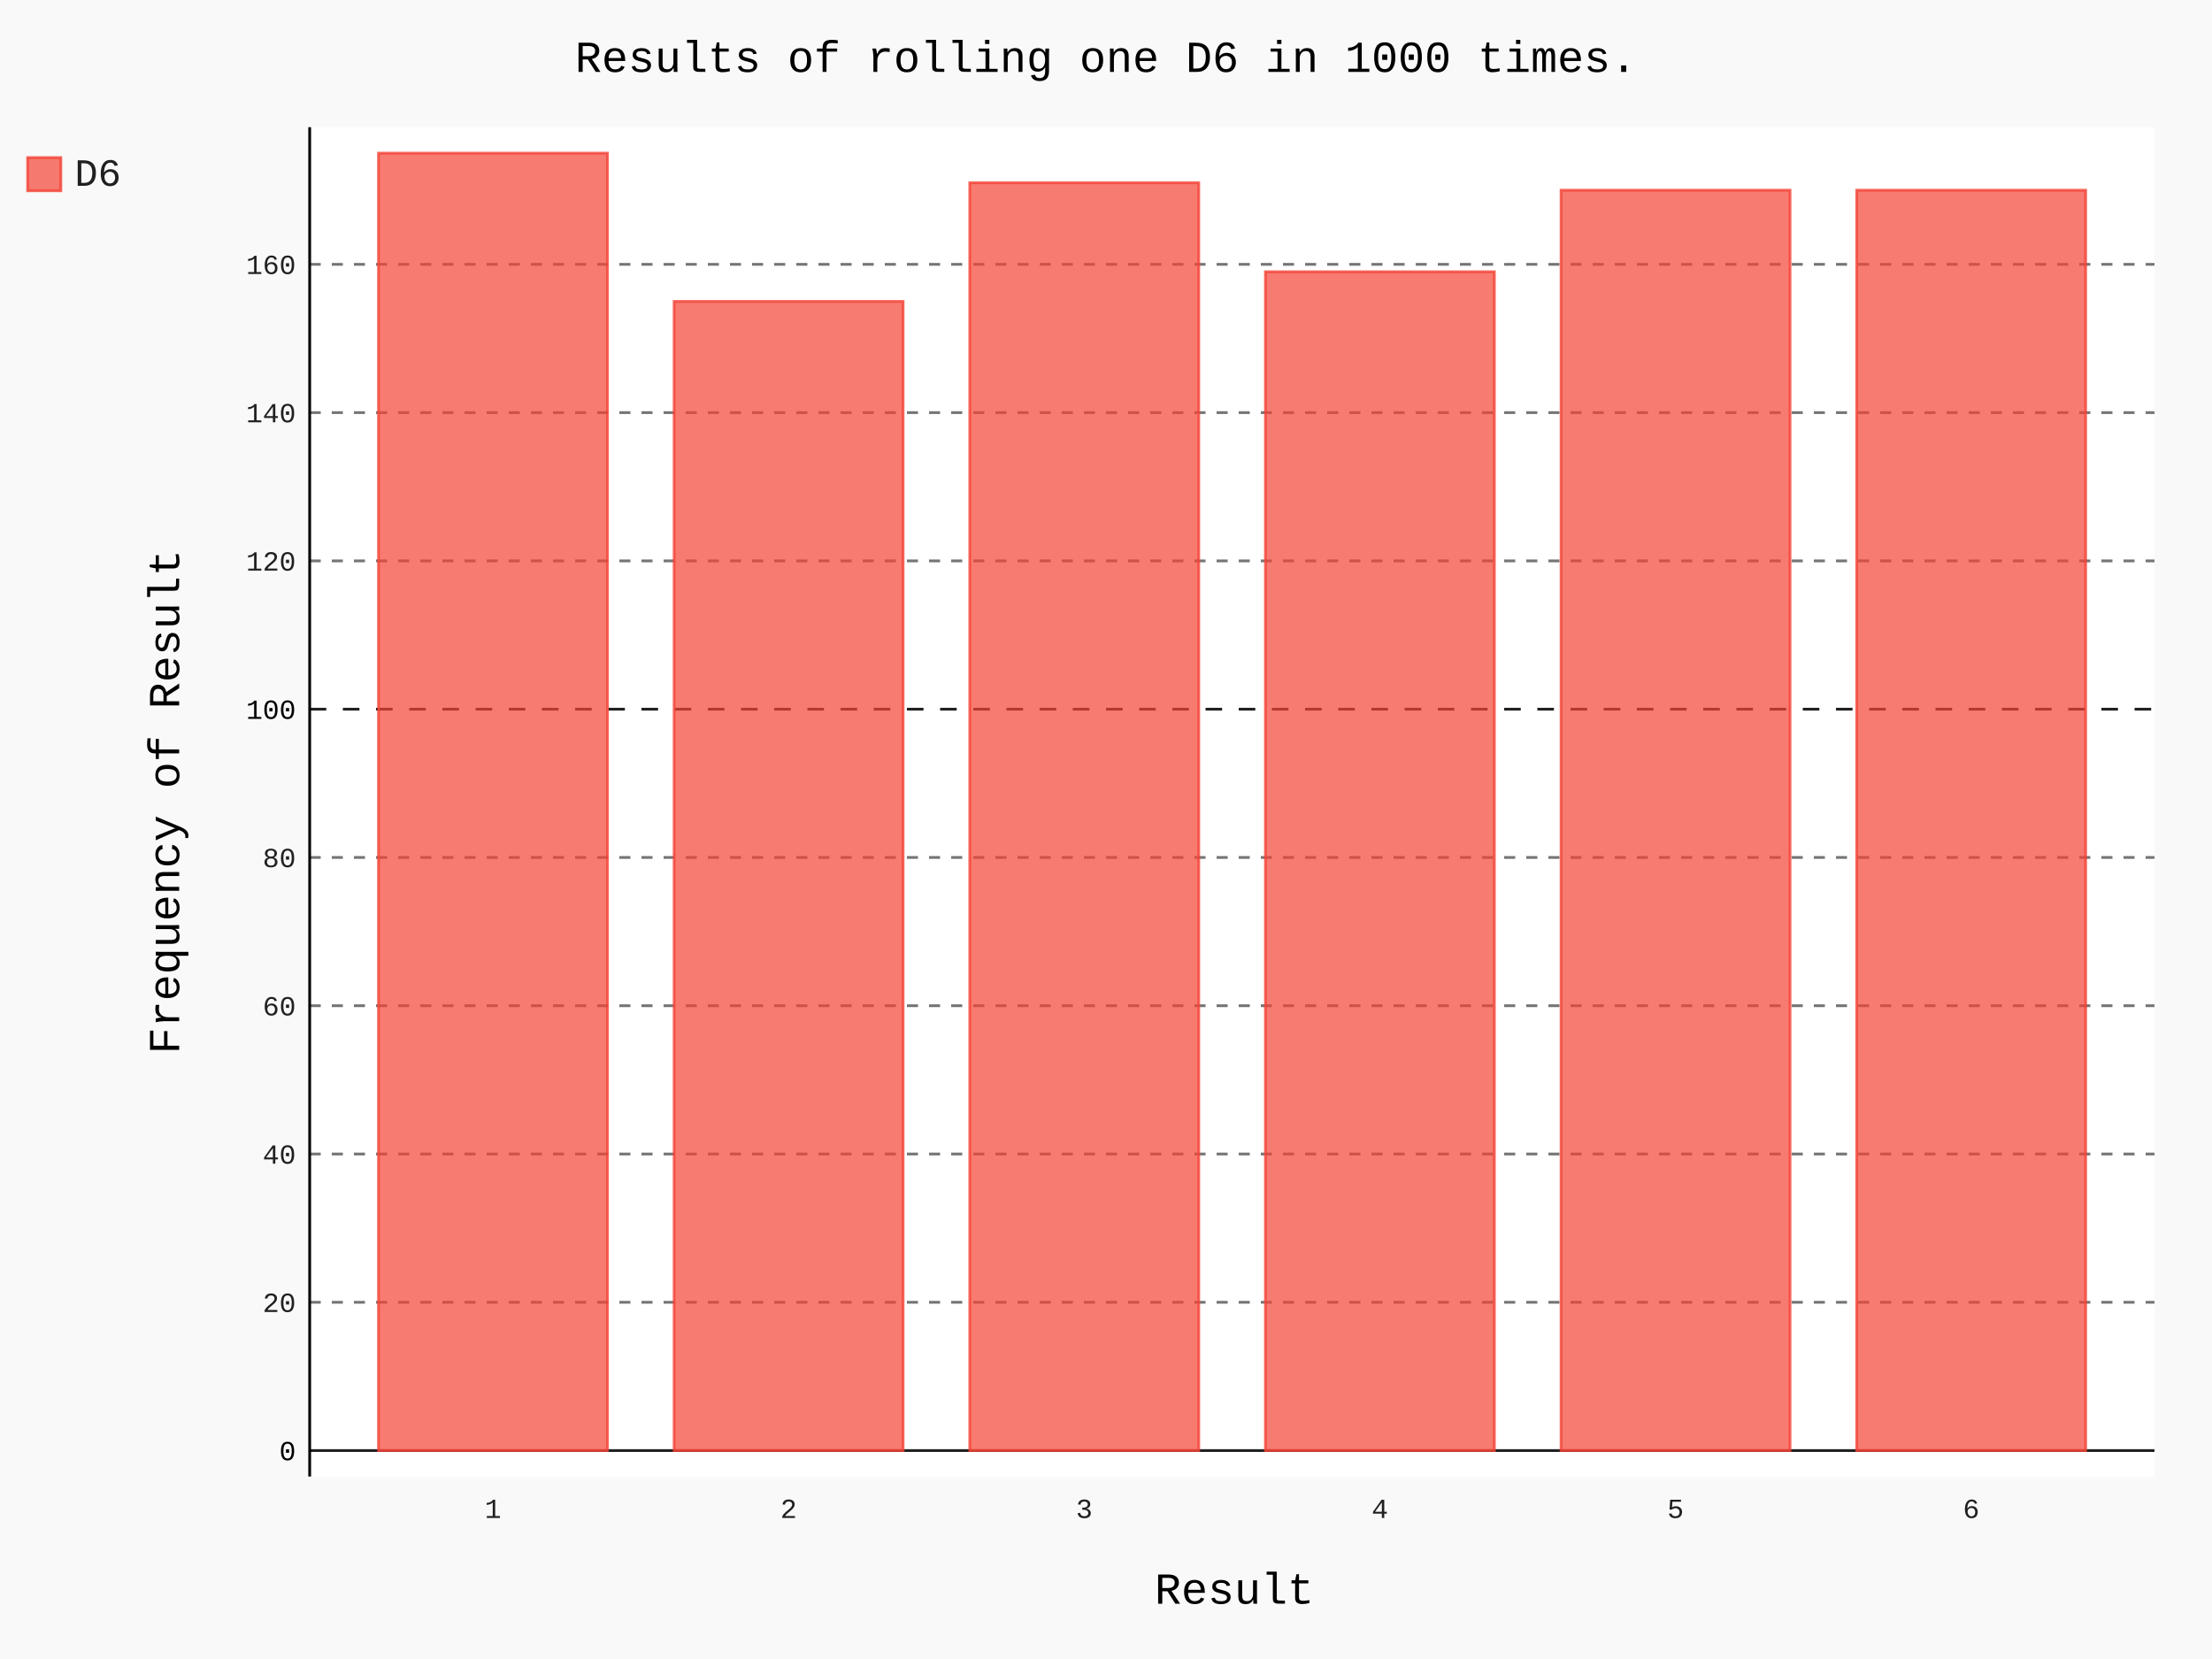
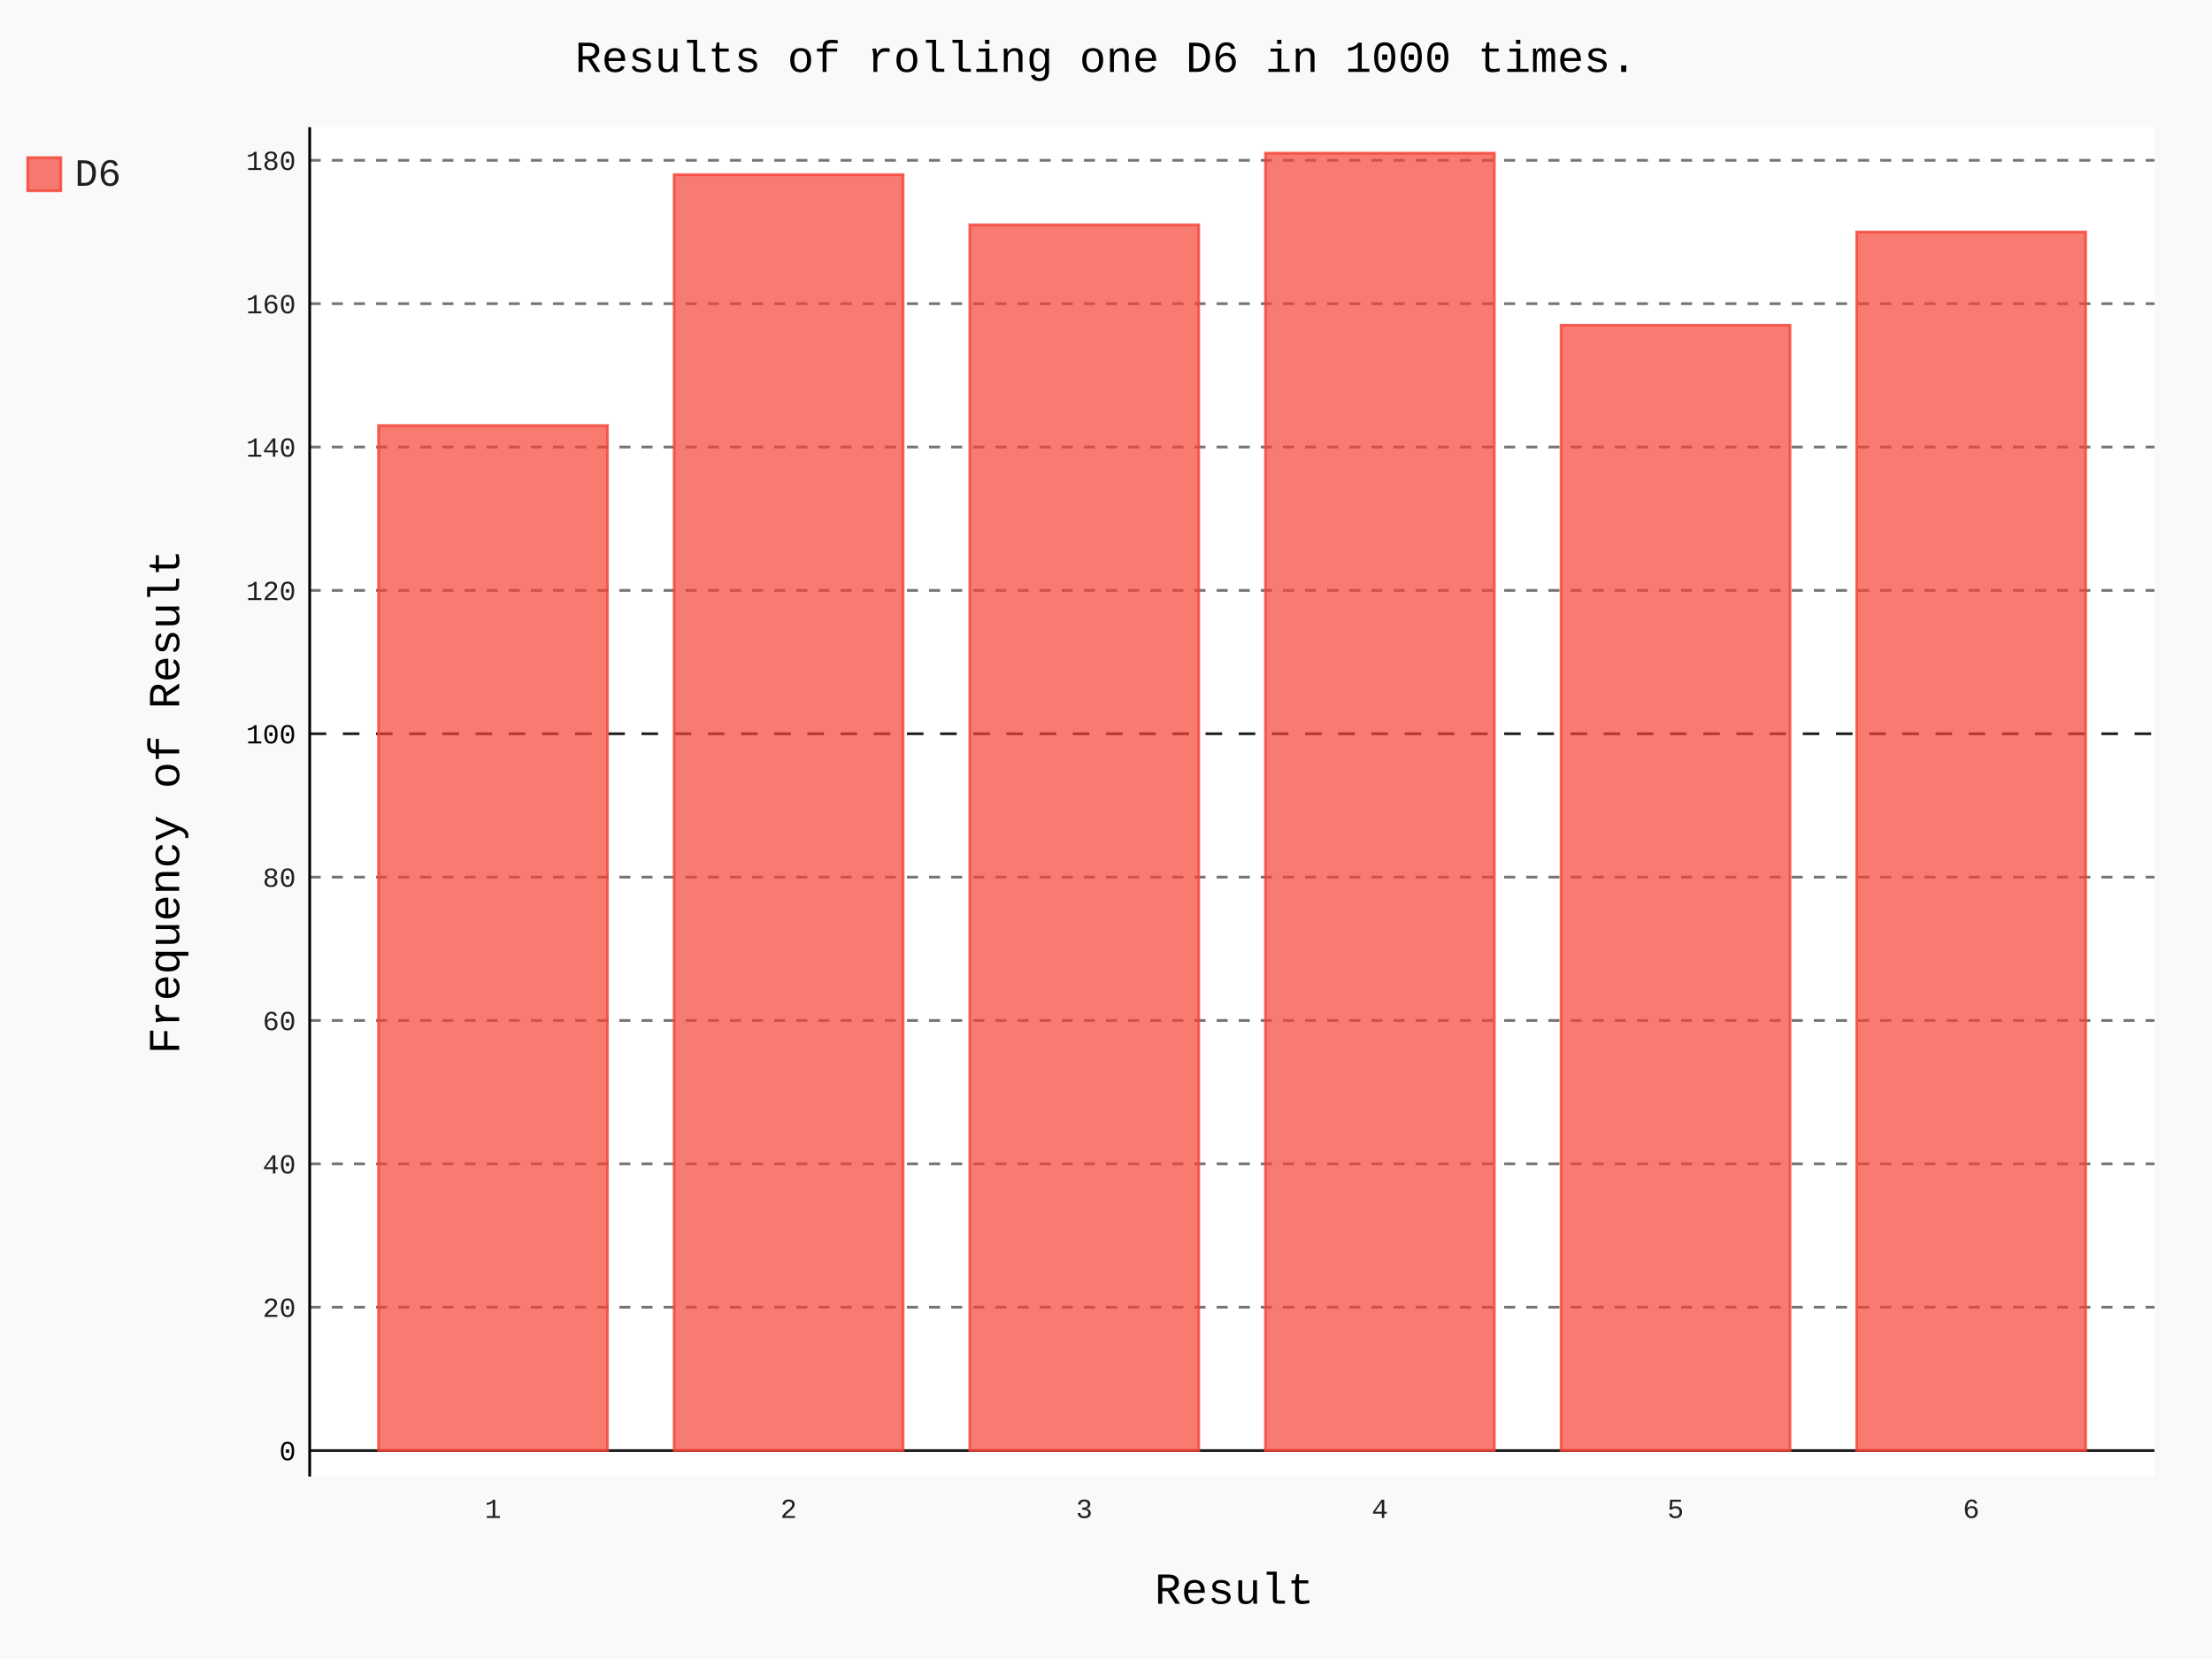
- <svg xmlns="http://www.w3.org/2000/svg" id="chart-00eaca89-ce0c-4de0-8955-b2ccfd3ee48e" class="pygal-chart" viewBox="0 0 800 600">
+ <svg xmlns="http://www.w3.org/2000/svg" id="chart-7a6a3377-a66e-4180-9df4-ff3315c9decd" class="pygal-chart" viewBox="0 0 800 600">
  <defs>
-     <style type="text/css">#chart-00eaca89-ce0c-4de0-8955-b2ccfd3ee48e{-webkit-user-select:none;-webkit-font-smoothing:antialiased;font-family:Consolas,"Liberation Mono",Menlo,Courier,monospace}#chart-00eaca89-ce0c-4de0-8955-b2ccfd3ee48e .title{font-family:Consolas,"Liberation Mono",Menlo,Courier,monospace;font-size:16px}#chart-00eaca89-ce0c-4de0-8955-b2ccfd3ee48e .legends .legend text{font-family:Consolas,"Liberation Mono",Menlo,Courier,monospace;font-size:14px}#chart-00eaca89-ce0c-4de0-8955-b2ccfd3ee48e .axis text{font-family:Consolas,"Liberation Mono",Menlo,Courier,monospace;font-size:10px}#chart-00eaca89-ce0c-4de0-8955-b2ccfd3ee48e .axis text.major{font-family:Consolas,"Liberation Mono",Menlo,Courier,monospace;font-size:10px}#chart-00eaca89-ce0c-4de0-8955-b2ccfd3ee48e .text-overlay text.value{font-family:Consolas,"Liberation Mono",Menlo,Courier,monospace;font-size:16px}#chart-00eaca89-ce0c-4de0-8955-b2ccfd3ee48e .text-overlay text.label{font-family:Consolas,"Liberation Mono",Menlo,Courier,monospace;font-size:10px}#chart-00eaca89-ce0c-4de0-8955-b2ccfd3ee48e .tooltip{font-family:Consolas,"Liberation Mono",Menlo,Courier,monospace;font-size:14px}#chart-00eaca89-ce0c-4de0-8955-b2ccfd3ee48e text.no_data{font-family:Consolas,"Liberation Mono",Menlo,Courier,monospace;font-size:64px}
- #chart-00eaca89-ce0c-4de0-8955-b2ccfd3ee48e{background-color:rgba(249,249,249,1)}#chart-00eaca89-ce0c-4de0-8955-b2ccfd3ee48e path,#chart-00eaca89-ce0c-4de0-8955-b2ccfd3ee48e line,#chart-00eaca89-ce0c-4de0-8955-b2ccfd3ee48e rect,#chart-00eaca89-ce0c-4de0-8955-b2ccfd3ee48e circle{-webkit-transition:150ms;-moz-transition:150ms;transition:150ms}#chart-00eaca89-ce0c-4de0-8955-b2ccfd3ee48e .graph &gt; .background{fill:rgba(249,249,249,1)}#chart-00eaca89-ce0c-4de0-8955-b2ccfd3ee48e .plot &gt; .background{fill:rgba(255,255,255,1)}#chart-00eaca89-ce0c-4de0-8955-b2ccfd3ee48e .graph{fill:rgba(0,0,0,.87)}#chart-00eaca89-ce0c-4de0-8955-b2ccfd3ee48e text.no_data{fill:rgba(0,0,0,1)}#chart-00eaca89-ce0c-4de0-8955-b2ccfd3ee48e .title{fill:rgba(0,0,0,1)}#chart-00eaca89-ce0c-4de0-8955-b2ccfd3ee48e .legends .legend text{fill:rgba(0,0,0,.87)}#chart-00eaca89-ce0c-4de0-8955-b2ccfd3ee48e .legends .legend:hover text{fill:rgba(0,0,0,1)}#chart-00eaca89-ce0c-4de0-8955-b2ccfd3ee48e .axis .line{stroke:rgba(0,0,0,1)}#chart-00eaca89-ce0c-4de0-8955-b2ccfd3ee48e .axis .guide.line{stroke:rgba(0,0,0,.54)}#chart-00eaca89-ce0c-4de0-8955-b2ccfd3ee48e .axis .major.line{stroke:rgba(0,0,0,.87)}#chart-00eaca89-ce0c-4de0-8955-b2ccfd3ee48e .axis text.major{fill:rgba(0,0,0,1)}#chart-00eaca89-ce0c-4de0-8955-b2ccfd3ee48e .axis.y .guides:hover .guide.line,#chart-00eaca89-ce0c-4de0-8955-b2ccfd3ee48e .line-graph .axis.x .guides:hover .guide.line,#chart-00eaca89-ce0c-4de0-8955-b2ccfd3ee48e .stackedline-graph .axis.x .guides:hover .guide.line,#chart-00eaca89-ce0c-4de0-8955-b2ccfd3ee48e .xy-graph .axis.x .guides:hover .guide.line{stroke:rgba(0,0,0,1)}#chart-00eaca89-ce0c-4de0-8955-b2ccfd3ee48e .axis .guides:hover text{fill:rgba(0,0,0,1)}#chart-00eaca89-ce0c-4de0-8955-b2ccfd3ee48e .reactive{fill-opacity:.7;stroke-opacity:.8}#chart-00eaca89-ce0c-4de0-8955-b2ccfd3ee48e .ci{stroke:rgba(0,0,0,.87)}#chart-00eaca89-ce0c-4de0-8955-b2ccfd3ee48e .reactive.active,#chart-00eaca89-ce0c-4de0-8955-b2ccfd3ee48e .active .reactive{fill-opacity:.8;stroke-opacity:.9;stroke-width:4}#chart-00eaca89-ce0c-4de0-8955-b2ccfd3ee48e .ci .reactive.active{stroke-width:1.5}#chart-00eaca89-ce0c-4de0-8955-b2ccfd3ee48e .series text{fill:rgba(0,0,0,1)}#chart-00eaca89-ce0c-4de0-8955-b2ccfd3ee48e .tooltip rect{fill:rgba(255,255,255,1);stroke:rgba(0,0,0,1);-webkit-transition:opacity 150ms;-moz-transition:opacity 150ms;transition:opacity 150ms}#chart-00eaca89-ce0c-4de0-8955-b2ccfd3ee48e .tooltip .label{fill:rgba(0,0,0,.87)}#chart-00eaca89-ce0c-4de0-8955-b2ccfd3ee48e .tooltip .label{fill:rgba(0,0,0,.87)}#chart-00eaca89-ce0c-4de0-8955-b2ccfd3ee48e .tooltip .legend{font-size:.8em;fill:rgba(0,0,0,.54)}#chart-00eaca89-ce0c-4de0-8955-b2ccfd3ee48e .tooltip .x_label{font-size:.6em;fill:rgba(0,0,0,1)}#chart-00eaca89-ce0c-4de0-8955-b2ccfd3ee48e .tooltip .xlink{font-size:.5em;text-decoration:underline}#chart-00eaca89-ce0c-4de0-8955-b2ccfd3ee48e .tooltip .value{font-size:1.5em}#chart-00eaca89-ce0c-4de0-8955-b2ccfd3ee48e .bound{font-size:.5em}#chart-00eaca89-ce0c-4de0-8955-b2ccfd3ee48e .max-value{font-size:.75em;fill:rgba(0,0,0,.54)}#chart-00eaca89-ce0c-4de0-8955-b2ccfd3ee48e .map-element{fill:rgba(255,255,255,1);stroke:rgba(0,0,0,.54) !important}#chart-00eaca89-ce0c-4de0-8955-b2ccfd3ee48e .map-element .reactive{fill-opacity:inherit;stroke-opacity:inherit}#chart-00eaca89-ce0c-4de0-8955-b2ccfd3ee48e .color-0,#chart-00eaca89-ce0c-4de0-8955-b2ccfd3ee48e .color-0 a:visited{stroke:#F44336;fill:#F44336}#chart-00eaca89-ce0c-4de0-8955-b2ccfd3ee48e .text-overlay .color-0 text{fill:black}
- #chart-00eaca89-ce0c-4de0-8955-b2ccfd3ee48e text.no_data{text-anchor:middle}#chart-00eaca89-ce0c-4de0-8955-b2ccfd3ee48e .guide.line{fill:none}#chart-00eaca89-ce0c-4de0-8955-b2ccfd3ee48e .centered{text-anchor:middle}#chart-00eaca89-ce0c-4de0-8955-b2ccfd3ee48e .title{text-anchor:middle}#chart-00eaca89-ce0c-4de0-8955-b2ccfd3ee48e .legends .legend text{fill-opacity:1}#chart-00eaca89-ce0c-4de0-8955-b2ccfd3ee48e .axis.x text{text-anchor:middle}#chart-00eaca89-ce0c-4de0-8955-b2ccfd3ee48e .axis.x:not(.web) text[transform]{text-anchor:start}#chart-00eaca89-ce0c-4de0-8955-b2ccfd3ee48e .axis.x:not(.web) text[transform].backwards{text-anchor:end}#chart-00eaca89-ce0c-4de0-8955-b2ccfd3ee48e .axis.y text{text-anchor:end}#chart-00eaca89-ce0c-4de0-8955-b2ccfd3ee48e .axis.y text[transform].backwards{text-anchor:start}#chart-00eaca89-ce0c-4de0-8955-b2ccfd3ee48e .axis.y2 text{text-anchor:start}#chart-00eaca89-ce0c-4de0-8955-b2ccfd3ee48e .axis.y2 text[transform].backwards{text-anchor:end}#chart-00eaca89-ce0c-4de0-8955-b2ccfd3ee48e .axis .guide.line{stroke-dasharray:4,4}#chart-00eaca89-ce0c-4de0-8955-b2ccfd3ee48e .axis .major.guide.line{stroke-dasharray:6,6}#chart-00eaca89-ce0c-4de0-8955-b2ccfd3ee48e .horizontal .axis.y .guide.line,#chart-00eaca89-ce0c-4de0-8955-b2ccfd3ee48e .horizontal .axis.y2 .guide.line,#chart-00eaca89-ce0c-4de0-8955-b2ccfd3ee48e .vertical .axis.x .guide.line{opacity:0}#chart-00eaca89-ce0c-4de0-8955-b2ccfd3ee48e .horizontal .axis.always_show .guide.line,#chart-00eaca89-ce0c-4de0-8955-b2ccfd3ee48e .vertical .axis.always_show .guide.line{opacity:1 !important}#chart-00eaca89-ce0c-4de0-8955-b2ccfd3ee48e .axis.y .guides:hover .guide.line,#chart-00eaca89-ce0c-4de0-8955-b2ccfd3ee48e .axis.y2 .guides:hover .guide.line,#chart-00eaca89-ce0c-4de0-8955-b2ccfd3ee48e .axis.x .guides:hover .guide.line{opacity:1}#chart-00eaca89-ce0c-4de0-8955-b2ccfd3ee48e .axis .guides:hover text{opacity:1}#chart-00eaca89-ce0c-4de0-8955-b2ccfd3ee48e .nofill{fill:none}#chart-00eaca89-ce0c-4de0-8955-b2ccfd3ee48e .subtle-fill{fill-opacity:.2}#chart-00eaca89-ce0c-4de0-8955-b2ccfd3ee48e .dot{stroke-width:1px;fill-opacity:1}#chart-00eaca89-ce0c-4de0-8955-b2ccfd3ee48e .dot.active{stroke-width:5px}#chart-00eaca89-ce0c-4de0-8955-b2ccfd3ee48e .dot.negative{fill:transparent}#chart-00eaca89-ce0c-4de0-8955-b2ccfd3ee48e text,#chart-00eaca89-ce0c-4de0-8955-b2ccfd3ee48e tspan{stroke:none !important}#chart-00eaca89-ce0c-4de0-8955-b2ccfd3ee48e .series text.active{opacity:1}#chart-00eaca89-ce0c-4de0-8955-b2ccfd3ee48e .tooltip rect{fill-opacity:.95;stroke-width:.5}#chart-00eaca89-ce0c-4de0-8955-b2ccfd3ee48e .tooltip text{fill-opacity:1}#chart-00eaca89-ce0c-4de0-8955-b2ccfd3ee48e .showable{visibility:hidden}#chart-00eaca89-ce0c-4de0-8955-b2ccfd3ee48e .showable.shown{visibility:visible}#chart-00eaca89-ce0c-4de0-8955-b2ccfd3ee48e .gauge-background{fill:rgba(229,229,229,1);stroke:none}#chart-00eaca89-ce0c-4de0-8955-b2ccfd3ee48e .bg-lines{stroke:rgba(249,249,249,1);stroke-width:2px}</style>
+     <style type="text/css">#chart-7a6a3377-a66e-4180-9df4-ff3315c9decd{-webkit-user-select:none;-webkit-font-smoothing:antialiased;font-family:Consolas,"Liberation Mono",Menlo,Courier,monospace}#chart-7a6a3377-a66e-4180-9df4-ff3315c9decd .title{font-family:Consolas,"Liberation Mono",Menlo,Courier,monospace;font-size:16px}#chart-7a6a3377-a66e-4180-9df4-ff3315c9decd .legends .legend text{font-family:Consolas,"Liberation Mono",Menlo,Courier,monospace;font-size:14px}#chart-7a6a3377-a66e-4180-9df4-ff3315c9decd .axis text{font-family:Consolas,"Liberation Mono",Menlo,Courier,monospace;font-size:10px}#chart-7a6a3377-a66e-4180-9df4-ff3315c9decd .axis text.major{font-family:Consolas,"Liberation Mono",Menlo,Courier,monospace;font-size:10px}#chart-7a6a3377-a66e-4180-9df4-ff3315c9decd .text-overlay text.value{font-family:Consolas,"Liberation Mono",Menlo,Courier,monospace;font-size:16px}#chart-7a6a3377-a66e-4180-9df4-ff3315c9decd .text-overlay text.label{font-family:Consolas,"Liberation Mono",Menlo,Courier,monospace;font-size:10px}#chart-7a6a3377-a66e-4180-9df4-ff3315c9decd .tooltip{font-family:Consolas,"Liberation Mono",Menlo,Courier,monospace;font-size:14px}#chart-7a6a3377-a66e-4180-9df4-ff3315c9decd text.no_data{font-family:Consolas,"Liberation Mono",Menlo,Courier,monospace;font-size:64px}
+ #chart-7a6a3377-a66e-4180-9df4-ff3315c9decd{background-color:rgba(249,249,249,1)}#chart-7a6a3377-a66e-4180-9df4-ff3315c9decd path,#chart-7a6a3377-a66e-4180-9df4-ff3315c9decd line,#chart-7a6a3377-a66e-4180-9df4-ff3315c9decd rect,#chart-7a6a3377-a66e-4180-9df4-ff3315c9decd circle{-webkit-transition:150ms;-moz-transition:150ms;transition:150ms}#chart-7a6a3377-a66e-4180-9df4-ff3315c9decd .graph &gt; .background{fill:rgba(249,249,249,1)}#chart-7a6a3377-a66e-4180-9df4-ff3315c9decd .plot &gt; .background{fill:rgba(255,255,255,1)}#chart-7a6a3377-a66e-4180-9df4-ff3315c9decd .graph{fill:rgba(0,0,0,.87)}#chart-7a6a3377-a66e-4180-9df4-ff3315c9decd text.no_data{fill:rgba(0,0,0,1)}#chart-7a6a3377-a66e-4180-9df4-ff3315c9decd .title{fill:rgba(0,0,0,1)}#chart-7a6a3377-a66e-4180-9df4-ff3315c9decd .legends .legend text{fill:rgba(0,0,0,.87)}#chart-7a6a3377-a66e-4180-9df4-ff3315c9decd .legends .legend:hover text{fill:rgba(0,0,0,1)}#chart-7a6a3377-a66e-4180-9df4-ff3315c9decd .axis .line{stroke:rgba(0,0,0,1)}#chart-7a6a3377-a66e-4180-9df4-ff3315c9decd .axis .guide.line{stroke:rgba(0,0,0,.54)}#chart-7a6a3377-a66e-4180-9df4-ff3315c9decd .axis .major.line{stroke:rgba(0,0,0,.87)}#chart-7a6a3377-a66e-4180-9df4-ff3315c9decd .axis text.major{fill:rgba(0,0,0,1)}#chart-7a6a3377-a66e-4180-9df4-ff3315c9decd .axis.y .guides:hover .guide.line,#chart-7a6a3377-a66e-4180-9df4-ff3315c9decd .line-graph .axis.x .guides:hover .guide.line,#chart-7a6a3377-a66e-4180-9df4-ff3315c9decd .stackedline-graph .axis.x .guides:hover .guide.line,#chart-7a6a3377-a66e-4180-9df4-ff3315c9decd .xy-graph .axis.x .guides:hover .guide.line{stroke:rgba(0,0,0,1)}#chart-7a6a3377-a66e-4180-9df4-ff3315c9decd .axis .guides:hover text{fill:rgba(0,0,0,1)}#chart-7a6a3377-a66e-4180-9df4-ff3315c9decd .reactive{fill-opacity:.7;stroke-opacity:.8}#chart-7a6a3377-a66e-4180-9df4-ff3315c9decd .ci{stroke:rgba(0,0,0,.87)}#chart-7a6a3377-a66e-4180-9df4-ff3315c9decd .reactive.active,#chart-7a6a3377-a66e-4180-9df4-ff3315c9decd .active .reactive{fill-opacity:.8;stroke-opacity:.9;stroke-width:4}#chart-7a6a3377-a66e-4180-9df4-ff3315c9decd .ci .reactive.active{stroke-width:1.5}#chart-7a6a3377-a66e-4180-9df4-ff3315c9decd .series text{fill:rgba(0,0,0,1)}#chart-7a6a3377-a66e-4180-9df4-ff3315c9decd .tooltip rect{fill:rgba(255,255,255,1);stroke:rgba(0,0,0,1);-webkit-transition:opacity 150ms;-moz-transition:opacity 150ms;transition:opacity 150ms}#chart-7a6a3377-a66e-4180-9df4-ff3315c9decd .tooltip .label{fill:rgba(0,0,0,.87)}#chart-7a6a3377-a66e-4180-9df4-ff3315c9decd .tooltip .label{fill:rgba(0,0,0,.87)}#chart-7a6a3377-a66e-4180-9df4-ff3315c9decd .tooltip .legend{font-size:.8em;fill:rgba(0,0,0,.54)}#chart-7a6a3377-a66e-4180-9df4-ff3315c9decd .tooltip .x_label{font-size:.6em;fill:rgba(0,0,0,1)}#chart-7a6a3377-a66e-4180-9df4-ff3315c9decd .tooltip .xlink{font-size:.5em;text-decoration:underline}#chart-7a6a3377-a66e-4180-9df4-ff3315c9decd .tooltip .value{font-size:1.5em}#chart-7a6a3377-a66e-4180-9df4-ff3315c9decd .bound{font-size:.5em}#chart-7a6a3377-a66e-4180-9df4-ff3315c9decd .max-value{font-size:.75em;fill:rgba(0,0,0,.54)}#chart-7a6a3377-a66e-4180-9df4-ff3315c9decd .map-element{fill:rgba(255,255,255,1);stroke:rgba(0,0,0,.54) !important}#chart-7a6a3377-a66e-4180-9df4-ff3315c9decd .map-element .reactive{fill-opacity:inherit;stroke-opacity:inherit}#chart-7a6a3377-a66e-4180-9df4-ff3315c9decd .color-0,#chart-7a6a3377-a66e-4180-9df4-ff3315c9decd .color-0 a:visited{stroke:#F44336;fill:#F44336}#chart-7a6a3377-a66e-4180-9df4-ff3315c9decd .text-overlay .color-0 text{fill:black}
+ #chart-7a6a3377-a66e-4180-9df4-ff3315c9decd text.no_data{text-anchor:middle}#chart-7a6a3377-a66e-4180-9df4-ff3315c9decd .guide.line{fill:none}#chart-7a6a3377-a66e-4180-9df4-ff3315c9decd .centered{text-anchor:middle}#chart-7a6a3377-a66e-4180-9df4-ff3315c9decd .title{text-anchor:middle}#chart-7a6a3377-a66e-4180-9df4-ff3315c9decd .legends .legend text{fill-opacity:1}#chart-7a6a3377-a66e-4180-9df4-ff3315c9decd .axis.x text{text-anchor:middle}#chart-7a6a3377-a66e-4180-9df4-ff3315c9decd .axis.x:not(.web) text[transform]{text-anchor:start}#chart-7a6a3377-a66e-4180-9df4-ff3315c9decd .axis.x:not(.web) text[transform].backwards{text-anchor:end}#chart-7a6a3377-a66e-4180-9df4-ff3315c9decd .axis.y text{text-anchor:end}#chart-7a6a3377-a66e-4180-9df4-ff3315c9decd .axis.y text[transform].backwards{text-anchor:start}#chart-7a6a3377-a66e-4180-9df4-ff3315c9decd .axis.y2 text{text-anchor:start}#chart-7a6a3377-a66e-4180-9df4-ff3315c9decd .axis.y2 text[transform].backwards{text-anchor:end}#chart-7a6a3377-a66e-4180-9df4-ff3315c9decd .axis .guide.line{stroke-dasharray:4,4}#chart-7a6a3377-a66e-4180-9df4-ff3315c9decd .axis .major.guide.line{stroke-dasharray:6,6}#chart-7a6a3377-a66e-4180-9df4-ff3315c9decd .horizontal .axis.y .guide.line,#chart-7a6a3377-a66e-4180-9df4-ff3315c9decd .horizontal .axis.y2 .guide.line,#chart-7a6a3377-a66e-4180-9df4-ff3315c9decd .vertical .axis.x .guide.line{opacity:0}#chart-7a6a3377-a66e-4180-9df4-ff3315c9decd .horizontal .axis.always_show .guide.line,#chart-7a6a3377-a66e-4180-9df4-ff3315c9decd .vertical .axis.always_show .guide.line{opacity:1 !important}#chart-7a6a3377-a66e-4180-9df4-ff3315c9decd .axis.y .guides:hover .guide.line,#chart-7a6a3377-a66e-4180-9df4-ff3315c9decd .axis.y2 .guides:hover .guide.line,#chart-7a6a3377-a66e-4180-9df4-ff3315c9decd .axis.x .guides:hover .guide.line{opacity:1}#chart-7a6a3377-a66e-4180-9df4-ff3315c9decd .axis .guides:hover text{opacity:1}#chart-7a6a3377-a66e-4180-9df4-ff3315c9decd .nofill{fill:none}#chart-7a6a3377-a66e-4180-9df4-ff3315c9decd .subtle-fill{fill-opacity:.2}#chart-7a6a3377-a66e-4180-9df4-ff3315c9decd .dot{stroke-width:1px;fill-opacity:1}#chart-7a6a3377-a66e-4180-9df4-ff3315c9decd .dot.active{stroke-width:5px}#chart-7a6a3377-a66e-4180-9df4-ff3315c9decd .dot.negative{fill:transparent}#chart-7a6a3377-a66e-4180-9df4-ff3315c9decd text,#chart-7a6a3377-a66e-4180-9df4-ff3315c9decd tspan{stroke:none !important}#chart-7a6a3377-a66e-4180-9df4-ff3315c9decd .series text.active{opacity:1}#chart-7a6a3377-a66e-4180-9df4-ff3315c9decd .tooltip rect{fill-opacity:.95;stroke-width:.5}#chart-7a6a3377-a66e-4180-9df4-ff3315c9decd .tooltip text{fill-opacity:1}#chart-7a6a3377-a66e-4180-9df4-ff3315c9decd .showable{visibility:hidden}#chart-7a6a3377-a66e-4180-9df4-ff3315c9decd .showable.shown{visibility:visible}#chart-7a6a3377-a66e-4180-9df4-ff3315c9decd .gauge-background{fill:rgba(229,229,229,1);stroke:none}#chart-7a6a3377-a66e-4180-9df4-ff3315c9decd .bg-lines{stroke:rgba(249,249,249,1);stroke-width:2px}</style>
  </defs>
  <g class="graph bar-graph vertical">
    <rect class="background" height="600" width="800" x="0" y="0" />
    <g class="plot" transform="translate(112, 46)">
      <rect class="background" height="488" width="667.2" x="0" y="0" />
      <g class="axis y always_show">
        <g class="guides">
          <path class="axis major line" d="M0 478.615 h667.2" />
          <text class="major" x="-5" y="482.115">0</text>
        </g>
        <g class="guides">
-           <path class="guide line" d="M0 424.989 h667.2" />
-           <text class="" x="-5" y="428.489">20</text>
+           <path class="guide line" d="M0 426.767 h667.2" />
+           <text class="" x="-5" y="430.267">20</text>
        </g>
        <g class="guides">
-           <path class="guide line" d="M0 371.363 h667.2" />
-           <text class="" x="-5" y="374.863">40</text>
+           <path class="guide line" d="M0 374.918 h667.2" />
+           <text class="" x="-5" y="378.418">40</text>
        </g>
        <g class="guides">
-           <path class="guide line" d="M0 317.736 h667.2" />
-           <text class="" x="-5" y="321.236">60</text>
+           <path class="guide line" d="M0 323.069 h667.2" />
+           <text class="" x="-5" y="326.569">60</text>
        </g>
        <g class="guides">
-           <path class="guide line" d="M0 264.11 h667.2" />
-           <text class="" x="-5" y="267.61">80</text>
+           <path class="guide line" d="M0 271.221 h667.2" />
+           <text class="" x="-5" y="274.721">80</text>
        </g>
        <g class="guides">
-           <path class="major guide line" d="M0 210.484 h667.2" />
-           <text class="major" x="-5" y="213.984">100</text>
+           <path class="major guide line" d="M0 219.372 h667.2" />
+           <text class="major" x="-5" y="222.872">100</text>
        </g>
        <g class="guides">
-           <path class="guide line" d="M0 156.857 h667.2" />
-           <text class="" x="-5" y="160.357">120</text>
+           <path class="guide line" d="M0 167.523 h667.2" />
+           <text class="" x="-5" y="171.023">120</text>
        </g>
        <g class="guides">
-           <path class="guide line" d="M0 103.231 h667.2" />
-           <text class="" x="-5" y="106.731">140</text>
+           <path class="guide line" d="M0 115.674 h667.2" />
+           <text class="" x="-5" y="119.174">140</text>
        </g>
        <g class="guides">
-           <path class="guide line" d="M0 49.604 h667.2" />
-           <text class="" x="-5" y="53.104">160</text>
+           <path class="guide line" d="M0 63.826 h667.2" />
+           <text class="" x="-5" y="67.326">160</text>
+         </g>
+         <g class="guides">
+           <path class="guide line" d="M0 11.977 h667.2" />
+           <text class="" x="-5" y="15.477">180</text>
        </g>
      </g>
      <g class="axis x">
        <path class="line" d="M0 0 v488" />
        <g class="guides">
          <path class="guide line" d="M66.292 0 v488" />
          <text class="" x="66.292" y="503.0">1</text>
        </g>
        <g class="guides">
          <path class="guide line" d="M173.215 0 v488" />
          <text class="" x="173.215" y="503.0">2</text>
        </g>
        <g class="guides">
          <path class="guide line" d="M280.138 0 v488" />
          <text class="" x="280.138" y="503.0">3</text>
        </g>
        <g class="guides">
          <path class="guide line" d="M387.062 0 v488" />
          <text class="" x="387.062" y="503.0">4</text>
        </g>
        <g class="guides">
          <path class="guide line" d="M493.985 0 v488" />
          <text class="" x="493.985" y="503.0">5</text>
        </g>
        <g class="guides">
          <path class="guide line" d="M600.908 0 v488" />
          <text class="" x="600.908" y="503.0">6</text>
        </g>
      </g>
      <g class="series serie-0 color-0">
        <g class="bars">
          <g class="bar">
-             <rect class="rect reactive tooltip-trigger" height="469.231" rx="0" ry="0" width="82.801" x="24.892" y="9.385" />
+             <rect class="rect reactive tooltip-trigger" height="370.718" rx="0" ry="0" width="82.801" x="24.892" y="107.897" />
          </g>
          <g class="bar">
-             <rect class="rect reactive tooltip-trigger" height="415.604" rx="0" ry="0" width="82.801" x="131.815" y="63.011" />
+             <rect class="rect reactive tooltip-trigger" height="461.453" rx="0" ry="0" width="82.801" x="131.815" y="17.162" />
          </g>
          <g class="bar">
-             <rect class="rect reactive tooltip-trigger" height="458.505" rx="0" ry="0" width="82.801" x="238.738" y="20.11" />
+             <rect class="rect reactive tooltip-trigger" height="443.306" rx="0" ry="0" width="82.801" x="238.738" y="35.309" />
          </g>
          <g class="bar">
-             <rect class="rect reactive tooltip-trigger" height="426.33" rx="0" ry="0" width="82.801" x="345.661" y="52.286" />
+             <rect class="rect reactive tooltip-trigger" height="469.231" rx="0" ry="0" width="82.801" x="345.661" y="9.385" />
          </g>
          <g class="bar">
-             <rect class="rect reactive tooltip-trigger" height="455.824" rx="0" ry="0" width="82.801" x="452.584" y="22.791" />
+             <rect class="rect reactive tooltip-trigger" height="407.012" rx="0" ry="0" width="82.801" x="452.584" y="71.603" />
          </g>
          <g class="bar">
-             <rect class="rect reactive tooltip-trigger" height="455.824" rx="0" ry="0" width="82.801" x="559.507" y="22.791" />
+             <rect class="rect reactive tooltip-trigger" height="440.714" rx="0" ry="0" width="82.801" x="559.507" y="37.901" />
          </g>
        </g>
      </g>
    </g>
    <g class="titles">
      <text class="title plot_title" x="400.0" y="26">Results of rolling one D6 in 1000 times.</text>
      <text class="title" x="446.4" y="580">Result</text>
      <text class="title" x="38.8" y="316.0" transform="rotate(-90 38.8 290)">Frequency of Result</text>
    </g>
    <g class="plot overlay" transform="translate(112, 46)">
      <g class="series serie-0 color-0" />
    </g>
    <g class="plot text-overlay" transform="translate(112, 46)">
      <g class="series serie-0 color-0" />
    </g>
    <g class="plot tooltip-overlay" transform="translate(112, 46)">
      <g class="tooltip" style="opacity: 0" transform="translate(0 0)">
        <rect class="tooltip-box" height="0" rx="0" ry="0" width="0" />
        <g class="text" />
      </g>
    </g>
    <g class="legends" transform="translate(10, 56)">
      <g class="legend reactive activate-serie" id="activate-serie-0">
        <rect class="color-0 reactive" height="12" width="12" x="0.0" y="1.0" />
        <text x="17.0" y="11.2">D6</text>
      </g>
    </g>
    <g class="legends" transform="translate(790, 56)" />
  </g>
</svg>
